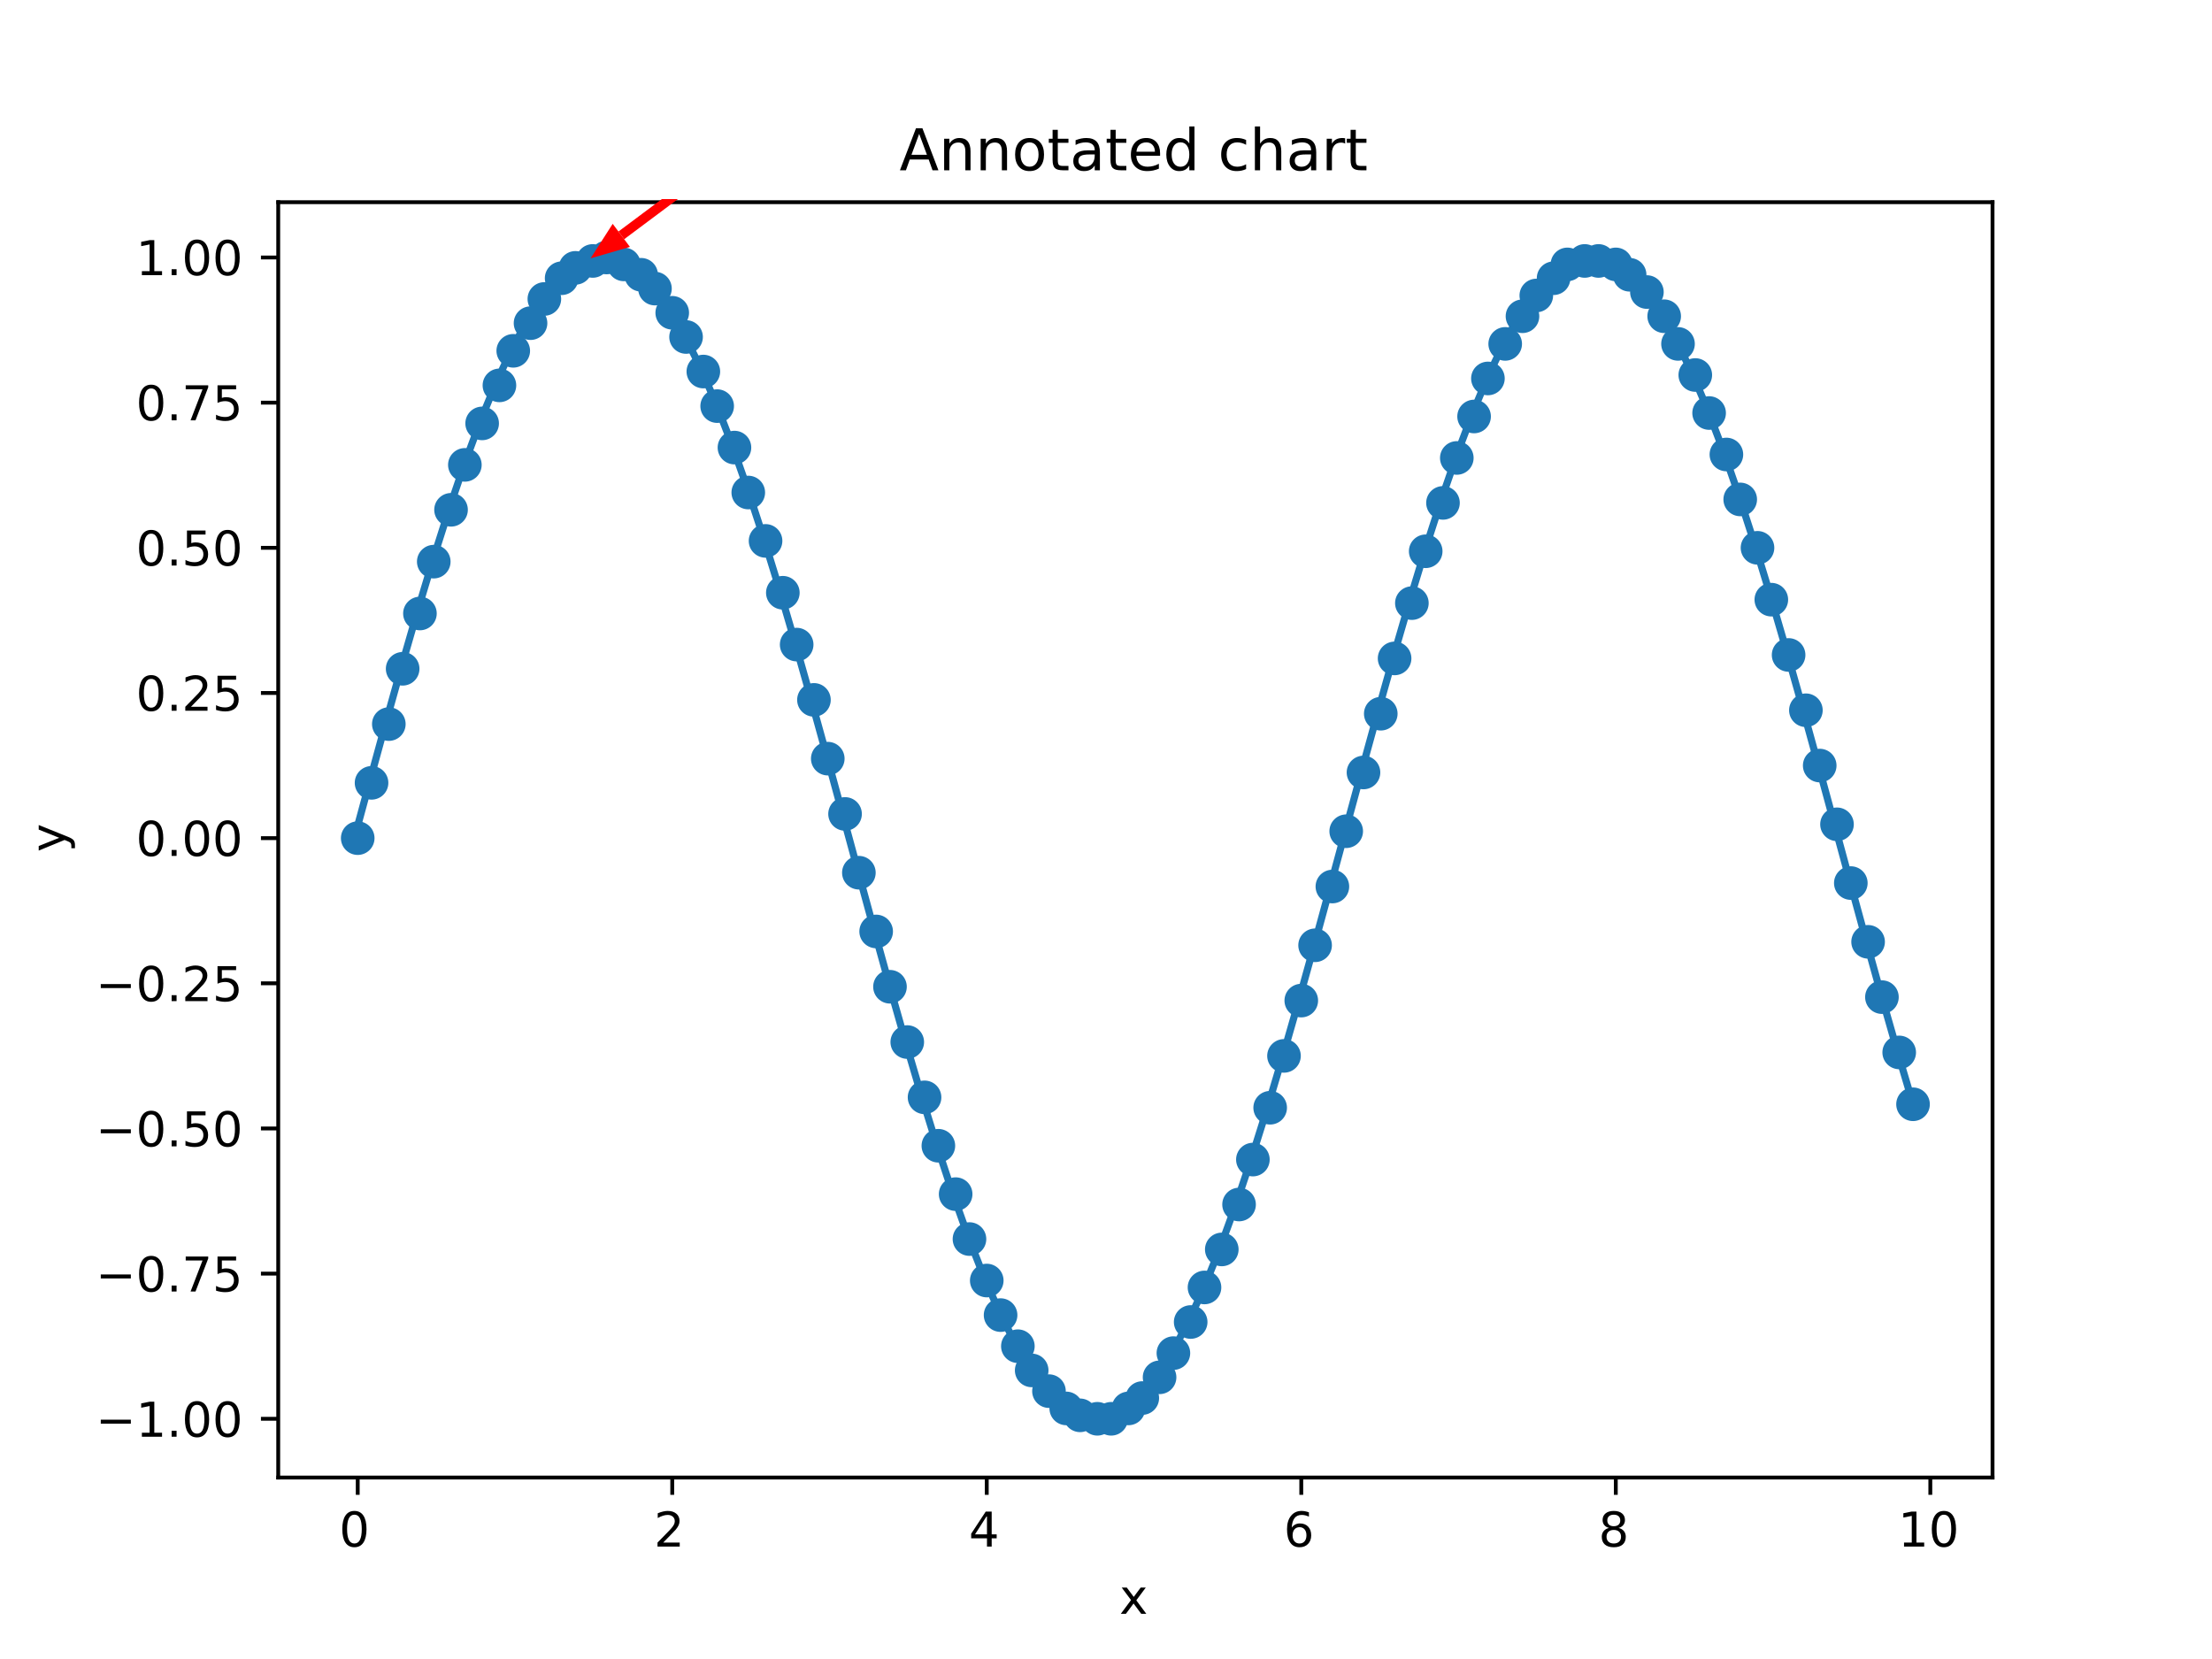
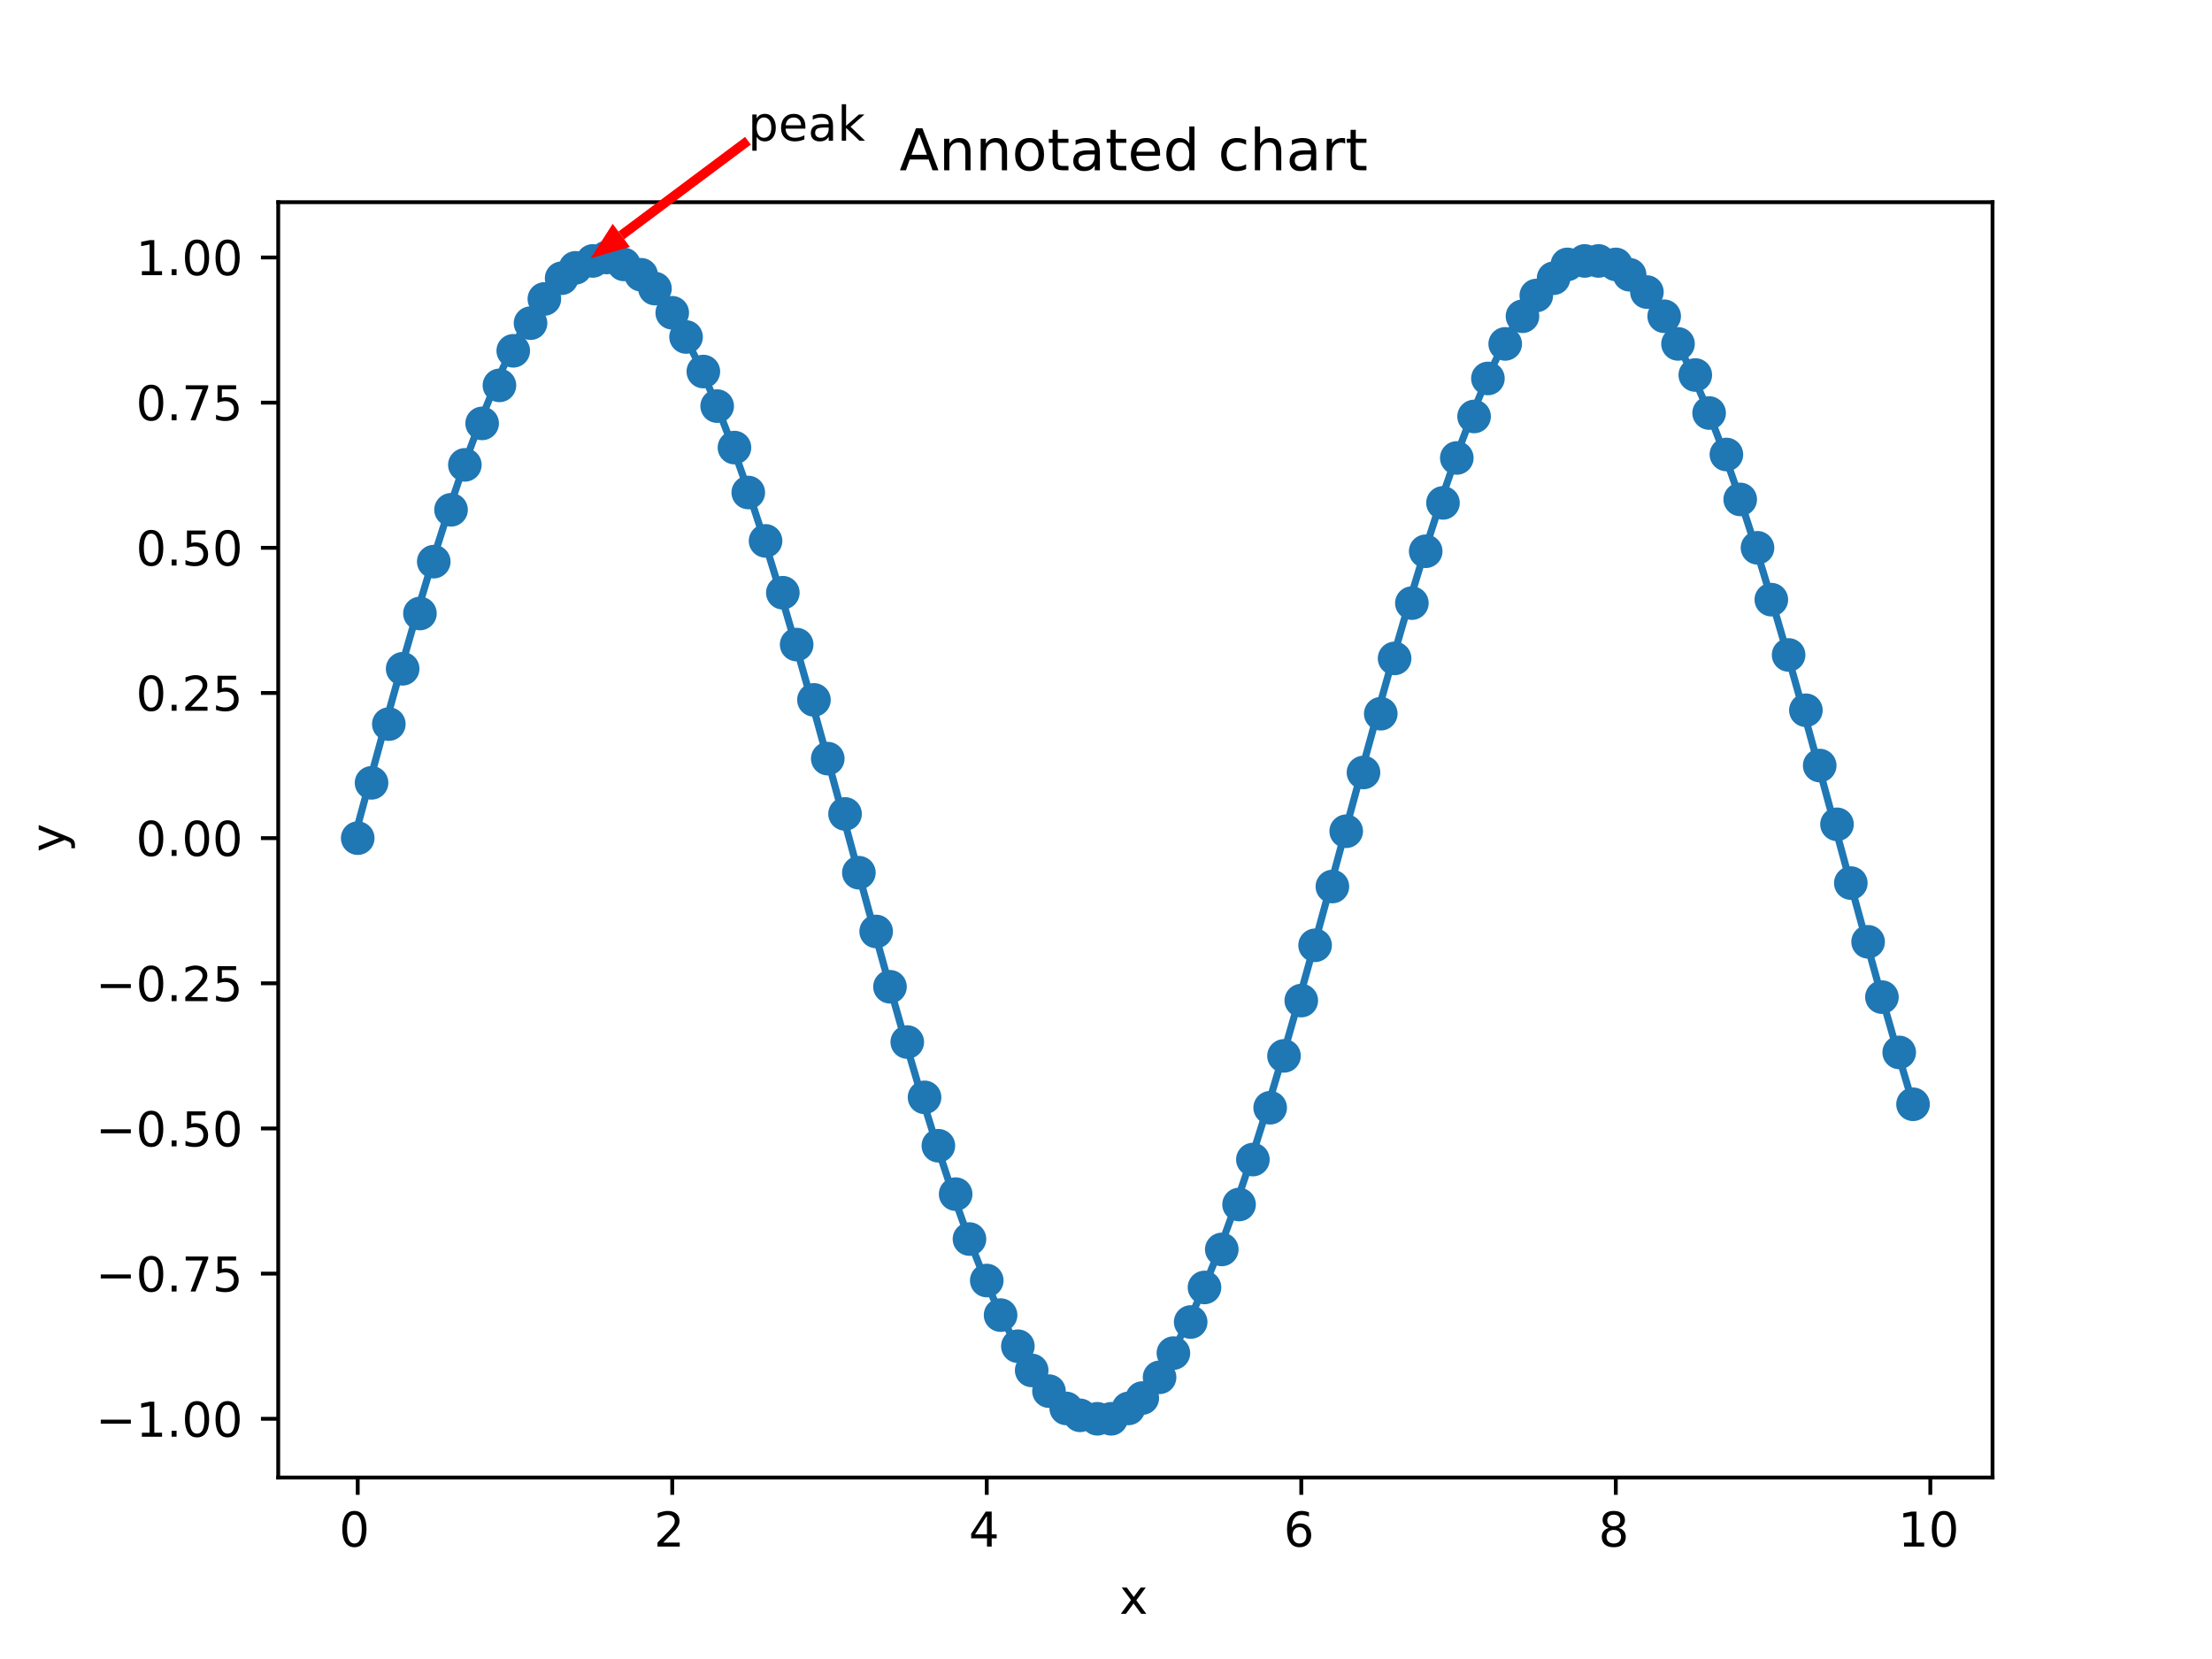
<svg xmlns="http://www.w3.org/2000/svg" width="640" height="480" viewBox="0 0 640 480">
  <rect width="640" height="480" fill="#ffffff" />
  <rect x="80" y="58" width="496" height="369" fill="#ffffff" stroke="none" />
  <defs>
    <path id="g0" d="M651 1360Q495 1360 416.5 1206.5Q338 1053 338 745Q338 438 416.5 284.5Q495 131 651 131Q808 131 886.5 284.5Q965 438 965 745Q965 1053 886.5 1206.5Q808 1360 651 1360ZM651 1520Q902 1520 1034.5 1321.5Q1167 1123 1167 745Q1167 368 1034.5 169.5Q902 -29 651 -29Q400 -29 267.5 169.5Q135 368 135 745Q135 1123 267.5 1321.5Q400 1520 651 1520Z" />
  </defs>
  <g fill="#000000" aria-label="0">
    <use href="#g0" transform="translate(98.125 447.4688) scale(0.006782532 -0.006782532)" />
  </g>
  <defs>
    <path id="g1" d="M393 170L1098 170L1098 0L150 0L150 170Q265 289 463.5 489.5Q662 690 713 748Q810 857 848.5 932.5Q887 1008 887 1081Q887 1200 803.5 1275Q720 1350 586 1350Q491 1350 385.5 1317Q280 1284 160 1217L160 1421Q282 1470 388 1495Q494 1520 582 1520Q814 1520 952 1404Q1090 1288 1090 1094Q1090 1002 1055.5 919.5Q1021 837 930 725Q905 696 771 557.5Q637 419 393 170Z" />
  </defs>
  <g fill="#000000" aria-label="2">
    <use href="#g1" transform="translate(189.2188 447.4688) scale(0.006782532 -0.006782532)" />
  </g>
  <defs>
    <path id="g2" d="M774 1317L264 520L774 520L774 1317ZM721 1493L975 1493L975 520L1188 520L1188 352L975 352L975 0L774 0L774 352L100 352L100 547L721 1493Z" />
  </defs>
  <g fill="#000000" aria-label="4">
    <use href="#g2" transform="translate(280.3125 447.4688) scale(0.006782532 -0.006782532)" />
  </g>
  <defs>
    <path id="g3" d="M676 827Q540 827 460.5 734Q381 641 381 479Q381 318 460.5 224.5Q540 131 676 131Q812 131 891.5 224.5Q971 318 971 479Q971 641 891.5 734Q812 827 676 827ZM1077 1460L1077 1276Q1001 1312 923.5 1331Q846 1350 770 1350Q570 1350 464.5 1215Q359 1080 344 807Q403 894 492 940.5Q581 987 688 987Q913 987 1043.5 850.5Q1174 714 1174 479Q1174 249 1038 110Q902 -29 676 -29Q417 -29 280 169.5Q143 368 143 745Q143 1099 311 1309.5Q479 1520 762 1520Q838 1520 915.5 1505Q993 1490 1077 1460Z" />
  </defs>
  <g fill="#000000" aria-label="6">
    <use href="#g3" transform="translate(371.4063 447.4688) scale(0.006782532 -0.006782532)" />
  </g>
  <defs>
    <path id="g4" d="M651 709Q507 709 424.5 632Q342 555 342 420Q342 285 424.5 208Q507 131 651 131Q795 131 878 208.5Q961 286 961 420Q961 555 878.5 632Q796 709 651 709ZM449 795Q319 827 246.5 916Q174 1005 174 1133Q174 1312 301.5 1416Q429 1520 651 1520Q874 1520 1001 1416Q1128 1312 1128 1133Q1128 1005 1055.5 916Q983 827 854 795Q1000 761 1081.5 662Q1163 563 1163 420Q1163 203 1030.5 87Q898 -29 651 -29Q404 -29 271.5 87Q139 203 139 420Q139 563 221 662Q303 761 449 795ZM375 1114Q375 998 447.5 933Q520 868 651 868Q781 868 854.5 933Q928 998 928 1114Q928 1230 854.5 1295Q781 1360 651 1360Q520 1360 447.5 1295Q375 1230 375 1114Z" />
  </defs>
  <g fill="#000000" aria-label="8">
    <use href="#g4" transform="translate(462.5 447.4688) scale(0.006782532 -0.006782532)" />
  </g>
  <defs>
    <path id="g5" d="M254 170L584 170L584 1309L225 1237L225 1421L582 1493L784 1493L784 170L1114 170L1114 0L254 0L254 170Z" />
  </defs>
  <g fill="#000000" aria-label="10">
    <use href="#g5" transform="translate(549.1719 447.4688) scale(0.006782532 -0.006782532)" />
    <use href="#g0" transform="translate(558.0156 447.4688) scale(0.006782532 -0.006782532)" />
  </g>
  <path d="M103.5 427.5 L103.5 432.5 M194.5 427.5 L194.5 432.5 M285.5 427.5 L285.5 432.5 M376.5 427.5 L376.5 432.5 M467.5 427.5 L467.5 432.5 M558.5 427.5 L558.5 432.5" fill="none" stroke="#000000" stroke-width="1.111" />
  <defs>
    <path id="g6" d="M217 727L1499 727L1499 557L217 557L217 727Z" />
    <path id="g7" d="M219 254L430 254L430 0L219 0L219 254Z" />
  </defs>
  <g fill="#000000" aria-label="−1.00">
    <use href="#g6" transform="translate(27.6875 415.6875) scale(0.006782532 -0.006782532)" />
    <use href="#g5" transform="translate(39.3281 415.6875) scale(0.006782532 -0.006782532)" />
    <use href="#g7" transform="translate(48.1719 415.6875) scale(0.006782532 -0.006782532)" />
    <use href="#g0" transform="translate(52.5938 415.6875) scale(0.006782532 -0.006782532)" />
    <use href="#g0" transform="translate(61.4375 415.6875) scale(0.006782532 -0.006782532)" />
  </g>
  <defs>
    <path id="g8" d="M168 1493L1128 1493L1128 1407L586 0L375 0L885 1323L168 1323L168 1493Z" />
    <path id="g9" d="M221 1493L1014 1493L1014 1323L406 1323L406 957Q450 972 494 979.5Q538 987 582 987Q832 987 978 850Q1124 713 1124 479Q1124 238 974 104.5Q824 -29 551 -29Q457 -29 359.5 -13Q262 3 158 35L158 238Q248 189 344 165Q440 141 547 141Q720 141 821 232Q922 323 922 479Q922 635 821 726Q720 817 547 817Q466 817 385.5 799Q305 781 221 743L221 1493Z" />
  </defs>
  <g fill="#000000" aria-label="−0.75">
    <use href="#g6" transform="translate(27.6875 373.6719) scale(0.006782532 -0.006782532)" />
    <use href="#g0" transform="translate(39.3281 373.6719) scale(0.006782532 -0.006782532)" />
    <use href="#g7" transform="translate(48.1719 373.6719) scale(0.006782532 -0.006782532)" />
    <use href="#g8" transform="translate(52.5938 373.6719) scale(0.006782532 -0.006782532)" />
    <use href="#g9" transform="translate(61.4375 373.6719) scale(0.006782532 -0.006782532)" />
  </g>
  <g fill="#000000" aria-label="−0.50">
    <use href="#g6" transform="translate(27.6875 331.6719) scale(0.006782532 -0.006782532)" />
    <use href="#g0" transform="translate(39.3281 331.6719) scale(0.006782532 -0.006782532)" />
    <use href="#g7" transform="translate(48.1719 331.6719) scale(0.006782532 -0.006782532)" />
    <use href="#g9" transform="translate(52.5938 331.6719) scale(0.006782532 -0.006782532)" />
    <use href="#g0" transform="translate(61.4375 331.6719) scale(0.006782532 -0.006782532)" />
  </g>
  <g fill="#000000" aria-label="−0.25">
    <use href="#g6" transform="translate(27.6875 289.6563) scale(0.006782532 -0.006782532)" />
    <use href="#g0" transform="translate(39.3281 289.6563) scale(0.006782532 -0.006782532)" />
    <use href="#g7" transform="translate(48.1719 289.6563) scale(0.006782532 -0.006782532)" />
    <use href="#g1" transform="translate(52.5938 289.6563) scale(0.006782532 -0.006782532)" />
    <use href="#g9" transform="translate(61.4375 289.6563) scale(0.006782532 -0.006782532)" />
  </g>
  <g fill="#000000" aria-label="0.00">
    <use href="#g0" transform="translate(39.3281 247.6406) scale(0.006782532 -0.006782532)" />
    <use href="#g7" transform="translate(48.1719 247.6406) scale(0.006782532 -0.006782532)" />
    <use href="#g0" transform="translate(52.5938 247.6406) scale(0.006782532 -0.006782532)" />
    <use href="#g0" transform="translate(61.4375 247.6406) scale(0.006782532 -0.006782532)" />
  </g>
  <g fill="#000000" aria-label="0.25">
    <use href="#g0" transform="translate(39.3281 205.6406) scale(0.006782532 -0.006782532)" />
    <use href="#g7" transform="translate(48.1719 205.6406) scale(0.006782532 -0.006782532)" />
    <use href="#g1" transform="translate(52.5938 205.6406) scale(0.006782532 -0.006782532)" />
    <use href="#g9" transform="translate(61.4375 205.6406) scale(0.006782532 -0.006782532)" />
  </g>
  <g fill="#000000" aria-label="0.50">
    <use href="#g0" transform="translate(39.3281 163.625) scale(0.006782532 -0.006782532)" />
    <use href="#g7" transform="translate(48.1719 163.625) scale(0.006782532 -0.006782532)" />
    <use href="#g9" transform="translate(52.5938 163.625) scale(0.006782532 -0.006782532)" />
    <use href="#g0" transform="translate(61.4375 163.625) scale(0.006782532 -0.006782532)" />
  </g>
  <g fill="#000000" aria-label="0.75">
    <use href="#g0" transform="translate(39.3281 121.6094) scale(0.006782532 -0.006782532)" />
    <use href="#g7" transform="translate(48.1719 121.6094) scale(0.006782532 -0.006782532)" />
    <use href="#g8" transform="translate(52.5938 121.6094) scale(0.006782532 -0.006782532)" />
    <use href="#g9" transform="translate(61.4375 121.6094) scale(0.006782532 -0.006782532)" />
  </g>
  <g fill="#000000" aria-label="1.00">
    <use href="#g5" transform="translate(39.3281 79.6094) scale(0.006782532 -0.006782532)" />
    <use href="#g7" transform="translate(48.1719 79.6094) scale(0.006782532 -0.006782532)" />
    <use href="#g0" transform="translate(52.5938 79.6094) scale(0.006782532 -0.006782532)" />
    <use href="#g0" transform="translate(61.4375 79.6094) scale(0.006782532 -0.006782532)" />
  </g>
  <path d="M80.5 410.5 L75.5 410.5 M80.5 368.5 L75.5 368.5 M80.5 326.5 L75.5 326.5 M80.5 284.5 L75.5 284.5 M80.5 242.5 L75.5 242.5 M80.5 200.5 L75.5 200.5 M80.5 158.5 L75.5 158.5 M80.5 116.5 L75.5 116.5 M80.5 74.5 L75.5 74.5" fill="none" stroke="#000000" stroke-width="1.111" />
  <clipPath id="c0">
    <rect x="80" y="57.6" width="496" height="369.6" />
  </clipPath>
  <g clip-path="url(#c0)" data-artist="artist/0/line">
    <path d="M102.546 242.371L107.1 225.594L111.655 208.986L116.209 192.711L120.764 176.932L125.319 161.807L129.873 147.487L134.428 134.115L138.983 121.825L143.537 110.739L148.092 100.968L152.647 92.61L157.201 85.749L161.756 80.452L166.31 76.773L170.865 74.749L175.42 74.4L179.974 75.729L184.529 78.723L189.084 83.352L193.638 89.57L198.193 97.315L202.748 106.509L207.302 117.061L211.857 128.864L216.411 141.802L220.966 155.745L225.521 170.553L230.075 186.078L234.63 202.167L239.185 218.656L243.739 235.383L248.294 252.18L252.849 268.879L257.403 285.312L261.958 301.317L266.512 316.733L271.067 331.406L275.622 345.189L280.176 357.944L284.731 369.545L289.286 379.876L293.84 388.832L298.395 396.325L302.95 402.28L307.504 406.637L312.059 409.353L316.613 410.4L321.168 409.768L325.723 407.464L330.277 403.51L334.832 397.947L339.387 390.828L343.941 382.227L348.496 372.228L353.05 360.931L357.605 348.45L362.16 334.909L366.714 320.443L371.269 305.198L375.824 289.324L380.378 272.982L384.933 256.333L389.488 239.545L394.042 222.785L398.597 206.221L403.151 190.018L407.706 174.339L412.261 159.339L416.815 145.168L421.37 131.969L425.925 119.873L430.479 109.001L435.034 99.461L439.589 91.35L444.143 84.747L448.698 79.719L453.252 76.317L457.807 74.573L462.362 74.506L466.916 76.117L471.471 79.388L476.026 84.288L480.58 90.768L485.135 98.762L489.69 108.191L494.244 118.961L498.799 130.964L503.353 144.08L507.908 158.178L512.463 173.117L517.017 188.749L521.572 204.916L526.127 221.457L530.681 238.207L535.236 254.999L539.791 271.665L544.345 288.038L548.9 303.955L553.455 319.256" fill="none" stroke="#1f77b4" stroke-width="2.083" stroke-linecap="square" stroke-linejoin="round" />
    <defs>
      <path id="m1" d="M0 4.167 C1.105 4.167 2.165 3.728 2.946 2.946 C3.728 2.165 4.167 1.105 4.167 0 C4.167 -1.105 3.728 -2.165 2.946 -2.946 C2.165 -3.728 1.105 -4.167 0 -4.167 C-1.105 -4.167 -2.165 -3.728 -2.946 -2.946 C-3.728 -2.165 -4.167 -1.105 -4.167 0 C-4.167 1.105 -3.728 2.165 -2.946 2.946 C-2.165 3.728 -1.105 4.167 0 4.167 Z" fill="#1f77b4" stroke="#1f77b4" stroke-width="1.389" stroke-linejoin="round" />
    </defs>
    <use href="#m1" x="103.5" y="242.5" />
    <use href="#m1" x="107.5" y="226.5" />
    <use href="#m1" x="112.5" y="209.5" />
    <use href="#m1" x="116.5" y="193.5" />
    <use href="#m1" x="121.5" y="177.5" />
    <use href="#m1" x="125.5" y="162.5" />
    <use href="#m1" x="130.5" y="147.5" />
    <use href="#m1" x="134.5" y="134.5" />
    <use href="#m1" x="139.5" y="122.5" />
    <use href="#m1" x="144.5" y="111.5" />
    <use href="#m1" x="148.5" y="101.5" />
    <use href="#m1" x="153.5" y="93.5" />
    <use href="#m1" x="157.5" y="86.5" />
    <use href="#m1" x="162.5" y="80.5" />
    <use href="#m1" x="166.5" y="77.5" />
    <use href="#m1" x="171.5" y="75.5" />
    <use href="#m1" x="175.5" y="74.5" />
    <use href="#m1" x="180.5" y="76.5" />
    <use href="#m1" x="185.5" y="79.5" />
    <use href="#m1" x="189.5" y="83.5" />
    <use href="#m1" x="194.5" y="90.5" />
    <use href="#m1" x="198.5" y="97.5" />
    <use href="#m1" x="203.5" y="107.5" />
    <use href="#m1" x="207.5" y="117.5" />
    <use href="#m1" x="212.5" y="129.5" />
    <use href="#m1" x="216.5" y="142.5" />
    <use href="#m1" x="221.5" y="156.5" />
    <use href="#m1" x="226.5" y="171.5" />
    <use href="#m1" x="230.5" y="186.5" />
    <use href="#m1" x="235.5" y="202.5" />
    <use href="#m1" x="239.5" y="219.5" />
    <use href="#m1" x="244.5" y="235.5" />
    <use href="#m1" x="248.5" y="252.5" />
    <use href="#m1" x="253.5" y="269.5" />
    <use href="#m1" x="257.5" y="285.5" />
    <use href="#m1" x="262.5" y="301.5" />
    <use href="#m1" x="267.5" y="317.5" />
    <use href="#m1" x="271.5" y="331.5" />
    <use href="#m1" x="276.5" y="345.5" />
    <use href="#m1" x="280.5" y="358.5" />
    <use href="#m1" x="285.5" y="370.5" />
    <use href="#m1" x="289.5" y="380.5" />
    <use href="#m1" x="294.5" y="389.5" />
    <use href="#m1" x="298.5" y="396.5" />
    <use href="#m1" x="303.5" y="402.5" />
    <use href="#m1" x="308.5" y="407.5" />
    <use href="#m1" x="312.5" y="409.5" />
    <use href="#m1" x="317.5" y="410.5" />
    <use href="#m1" x="321.5" y="410.5" />
    <use href="#m1" x="326.5" y="407.5" />
    <use href="#m1" x="330.5" y="404.5" />
    <use href="#m1" x="335.5" y="398.5" />
    <use href="#m1" x="339.5" y="391.5" />
    <use href="#m1" x="344.5" y="382.5" />
    <use href="#m1" x="348.5" y="372.5" />
    <use href="#m1" x="353.5" y="361.5" />
    <use href="#m1" x="358.5" y="348.5" />
    <use href="#m1" x="362.5" y="335.5" />
    <use href="#m1" x="367.5" y="320.5" />
    <use href="#m1" x="371.5" y="305.5" />
    <use href="#m1" x="376.5" y="289.5" />
    <use href="#m1" x="380.5" y="273.5" />
    <use href="#m1" x="385.5" y="256.5" />
    <use href="#m1" x="389.5" y="240.5" />
    <use href="#m1" x="394.5" y="223.5" />
    <use href="#m1" x="399.5" y="206.5" />
    <use href="#m1" x="403.5" y="190.5" />
    <use href="#m1" x="408.5" y="174.5" />
    <use href="#m1" x="412.5" y="159.5" />
    <use href="#m1" x="417.5" y="145.5" />
    <use href="#m1" x="421.5" y="132.5" />
    <use href="#m1" x="426.5" y="120.5" />
    <use href="#m1" x="430.5" y="109.5" />
    <use href="#m1" x="435.5" y="99.5" />
    <use href="#m1" x="440.5" y="91.5" />
    <use href="#m1" x="444.5" y="85.5" />
    <use href="#m1" x="449.5" y="80.5" />
    <use href="#m1" x="453.5" y="76.5" />
    <use href="#m1" x="458.5" y="75.5" />
    <use href="#m1" x="462.5" y="75.5" />
    <use href="#m1" x="467.5" y="76.5" />
    <use href="#m1" x="471.5" y="79.5" />
    <use href="#m1" x="476.5" y="84.5" />
    <use href="#m1" x="481.5" y="91.5" />
    <use href="#m1" x="485.5" y="99.5" />
    <use href="#m1" x="490.5" y="108.5" />
    <use href="#m1" x="494.5" y="119.5" />
    <use href="#m1" x="499.5" y="131.5" />
    <use href="#m1" x="503.5" y="144.5" />
    <use href="#m1" x="508.5" y="158.5" />
    <use href="#m1" x="512.5" y="173.5" />
    <use href="#m1" x="517.5" y="189.5" />
    <use href="#m1" x="522.5" y="205.5" />
    <use href="#m1" x="526.5" y="221.5" />
    <use href="#m1" x="531.5" y="238.5" />
    <use href="#m1" x="535.5" y="255.5" />
    <use href="#m1" x="540.5" y="272.5" />
    <use href="#m1" x="544.5" y="288.5" />
    <use href="#m1" x="549.5" y="304.5" />
    <use href="#m1" x="553.5" y="319.5" />
  </g>
  <path d="M80.5 427.5 L80.5 58.5" fill="none" stroke="#000000" stroke-width="1.111" stroke-linecap="square" />
  <path d="M576.5 427.5 L576.5 58.5" fill="none" stroke="#000000" stroke-width="1.111" stroke-linecap="square" />
  <path d="M80.5 427.5 L576.5 427.5" fill="none" stroke="#000000" stroke-width="1.111" stroke-linecap="square" />
  <path d="M80.5 58.5 L576.5 58.5" fill="none" stroke="#000000" stroke-width="1.111" stroke-linecap="square" />
-   <clipPath id="c2">
-     <rect x="80" y="57.6" width="496" height="369.6" />
-   </clipPath>
-   <g clip-path="url(#c2)" data-artist="artist/1/annotation">
+   <g data-artist="artist/1/annotation">
    <path d="M216.411 40.72 L179.766 68.099" fill="none" stroke="#ff0000" stroke-width="2.778" />
    <path d="M170.865 74.749 L177.272 64.761 L182.26 71.437 Z" fill="#ff0000" stroke="none" />
    <defs>
      <path id="g10" d="M371 168L371 -426L186 -426L186 1120L371 1120L371 950Q429 1050 517.5 1098.5Q606 1147 729 1147Q933 1147 1060.5 985Q1188 823 1188 559Q1188 295 1060.5 133Q933 -29 729 -29Q606 -29 517.5 19.5Q429 68 371 168ZM997 559Q997 762 913.5 877.5Q830 993 684 993Q538 993 454.5 877.5Q371 762 371 559Q371 356 454.5 240.5Q538 125 684 125Q830 125 913.5 240.5Q997 356 997 559Z" />
      <path id="g11" d="M1151 606L1151 516L305 516Q317 326 419.5 226.5Q522 127 705 127Q811 127 910.5 153Q1010 179 1108 231L1108 57Q1009 15 905 -7Q801 -29 694 -29Q426 -29 269.5 127Q113 283 113 549Q113 824 261.5 985.5Q410 1147 662 1147Q888 1147 1019.5 1001.5Q1151 856 1151 606ZM967 660Q965 811 882.5 901Q800 991 664 991Q510 991 417.5 904Q325 817 311 659L967 660Z" />
      <path id="g12" d="M702 563Q479 563 393 512Q307 461 307 338Q307 240 371.5 182.5Q436 125 547 125Q700 125 792.5 233.5Q885 342 885 522L885 563L702 563ZM1069 639L1069 0L885 0L885 170Q822 68 728 19.5Q634 -29 498 -29Q326 -29 224.5 67.5Q123 164 123 326Q123 515 249.5 611Q376 707 627 707L885 707L885 725Q885 852 801.5 921.5Q718 991 567 991Q471 991 380 968Q289 945 205 899L205 1069Q306 1108 401 1127.5Q496 1147 586 1147Q829 1147 949 1021Q1069 895 1069 639Z" />
      <path id="g13" d="M186 1556L371 1556L371 637L920 1120L1155 1120L561 596L1180 0L940 0L371 547L371 0L186 0L186 1556Z" />
    </defs>
    <g fill="#000000" aria-label="peak">
      <use href="#g10" transform="translate(216.4063 40.7188) scale(0.006782532 -0.006782532)" />
      <use href="#g11" transform="translate(225.2188 40.7188) scale(0.006782532 -0.006782532)" />
      <use href="#g12" transform="translate(233.7656 40.7188) scale(0.006782532 -0.006782532)" />
      <use href="#g13" transform="translate(242.2813 40.7188) scale(0.006782532 -0.006782532)" />
    </g>
  </g>
  <defs>
    <path id="g14" d="M1124 1120L719 575L1145 0L928 0L602 440L276 0L59 0L494 586L96 1120L313 1120L610 721L907 1120L1124 1120Z" />
  </defs>
  <g fill="#000000" aria-label="x">
    <use href="#g14" transform="translate(323.8906 466.9219) scale(0.006782532 -0.006782532)" />
  </g>
  <defs>
    <path id="g15" d="M659 -104Q581 -304 507 -365Q433 -426 309 -426L162 -426L162 -272L270 -272Q346 -272 388 -236Q430 -200 481 -66L514 18L61 1120L256 1120L606 244L956 1120L1151 1120L659 -104Z" />
  </defs>
  <g fill="#000000" aria-label="y">
    <use href="#g15" transform="translate(18.7969 246.5156) rotate(-90) scale(0.006782532 -0.006782532)" />
  </g>
  <defs>
    <path id="g16" d="M700 1294L426 551L975 551L700 1294ZM586 1493L815 1493L1384 0L1174 0L1038 383L365 383L229 0L16 0L586 1493Z" />
    <path id="g17" d="M1124 676L1124 0L940 0L940 670Q940 829 878 908Q816 987 692 987Q543 987 457 892Q371 797 371 633L371 0L186 0L186 1120L371 1120L371 946Q437 1047 526.5 1097Q616 1147 733 1147Q926 1147 1025 1027.5Q1124 908 1124 676Z" />
    <path id="g18" d="M627 991Q479 991 393 875.5Q307 760 307 559Q307 358 392.5 242.5Q478 127 627 127Q774 127 860 243Q946 359 946 559Q946 758 860 874.5Q774 991 627 991ZM627 1147Q867 1147 1004 991Q1141 835 1141 559Q1141 284 1004 127.5Q867 -29 627 -29Q386 -29 249.5 127.5Q113 284 113 559Q113 835 249.5 991Q386 1147 627 1147Z" />
    <path id="g19" d="M375 1438L375 1120L754 1120L754 977L375 977L375 369Q375 232 412.5 193Q450 154 565 154L754 154L754 0L565 0Q352 0 271 79.5Q190 159 190 369L190 977L55 977L55 1120L190 1120L190 1438L375 1438Z" />
    <path id="g20" d="M930 950L930 1556L1114 1556L1114 0L930 0L930 168Q872 68 783.5 19.5Q695 -29 571 -29Q368 -29 240.5 133Q113 295 113 559Q113 823 240.5 985Q368 1147 571 1147Q695 1147 783.5 1098.5Q872 1050 930 950ZM303 559Q303 356 386.5 240.5Q470 125 616 125Q762 125 846 240.5Q930 356 930 559Q930 762 846 877.5Q762 993 616 993Q470 993 386.5 877.5Q303 762 303 559Z" />
    <path id="g21" d="" />
    <path id="g22" d="M999 1077L999 905Q921 948 842.5 969.5Q764 991 684 991Q505 991 406 877.5Q307 764 307 559Q307 354 406 240.5Q505 127 684 127Q764 127 842.5 148.5Q921 170 999 213L999 43Q922 7 839.5 -11Q757 -29 664 -29Q411 -29 262 130Q113 289 113 559Q113 833 263.5 990Q414 1147 676 1147Q761 1147 842 1129.5Q923 1112 999 1077Z" />
    <path id="g23" d="M1124 676L1124 0L940 0L940 670Q940 829 878 908Q816 987 692 987Q543 987 457 892Q371 797 371 633L371 0L186 0L186 1556L371 1556L371 946Q437 1047 526.5 1097Q616 1147 733 1147Q926 1147 1025 1027.5Q1124 908 1124 676Z" />
    <path id="g24" d="M842 948Q811 966 774.5 974.5Q738 983 694 983Q538 983 454.5 881.5Q371 780 371 590L371 0L186 0L186 1120L371 1120L371 946Q429 1048 522 1097.5Q615 1147 748 1147Q767 1147 790 1144.5Q813 1142 841 1137L842 948Z" />
  </defs>
  <g fill="#000000" aria-label="Annotated chart">
    <use href="#g16" transform="translate(260.25 49.2656) scale(0.008140564 -0.008140564)" />
    <use href="#g17" transform="translate(271.6563 49.2656) scale(0.008140564 -0.008140564)" />
    <use href="#g17" transform="translate(282.2188 49.2656) scale(0.008140564 -0.008140564)" />
    <use href="#g18" transform="translate(292.7813 49.2656) scale(0.008140564 -0.008140564)" />
    <use href="#g19" transform="translate(303 49.2656) scale(0.008140564 -0.008140564)" />
    <use href="#g12" transform="translate(309.5313 49.2656) scale(0.008140564 -0.008140564)" />
    <use href="#g19" transform="translate(319.75 49.2656) scale(0.008140564 -0.008140564)" />
    <use href="#g11" transform="translate(326.2813 49.2656) scale(0.008140564 -0.008140564)" />
    <use href="#g20" transform="translate(336.5313 49.2656) scale(0.008140564 -0.008140564)" />
    <use href="#g21" transform="translate(347.0938 49.2656) scale(0.008140564 -0.008140564)" />
    <use href="#g22" transform="translate(352.4063 49.2656) scale(0.008140564 -0.008140564)" />
    <use href="#g23" transform="translate(361.5625 49.2656) scale(0.008140564 -0.008140564)" />
    <use href="#g12" transform="translate(372.125 49.2656) scale(0.008140564 -0.008140564)" />
    <use href="#g24" transform="translate(382.3438 49.2656) scale(0.008140564 -0.008140564)" />
    <use href="#g19" transform="translate(389.2188 49.2656) scale(0.008140564 -0.008140564)" />
  </g>
</svg>
